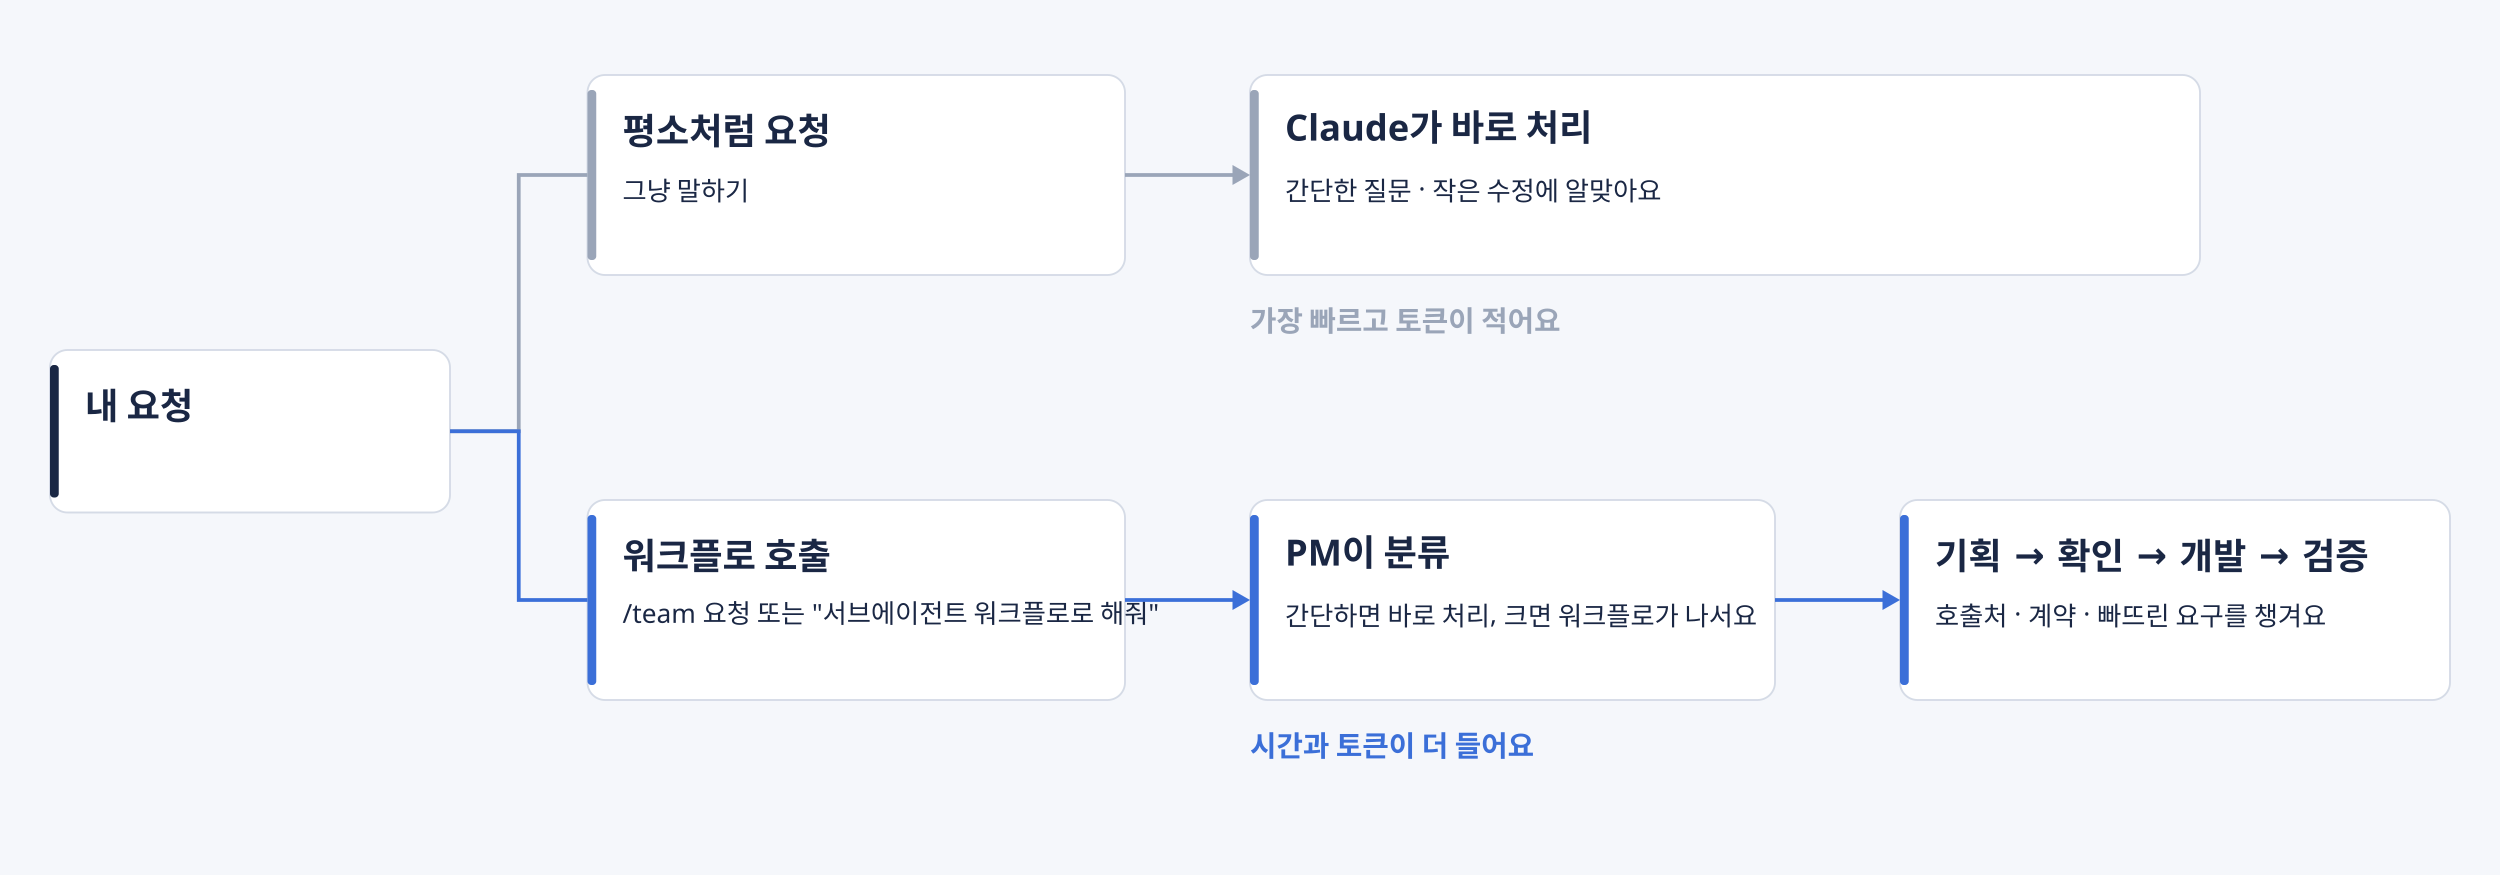
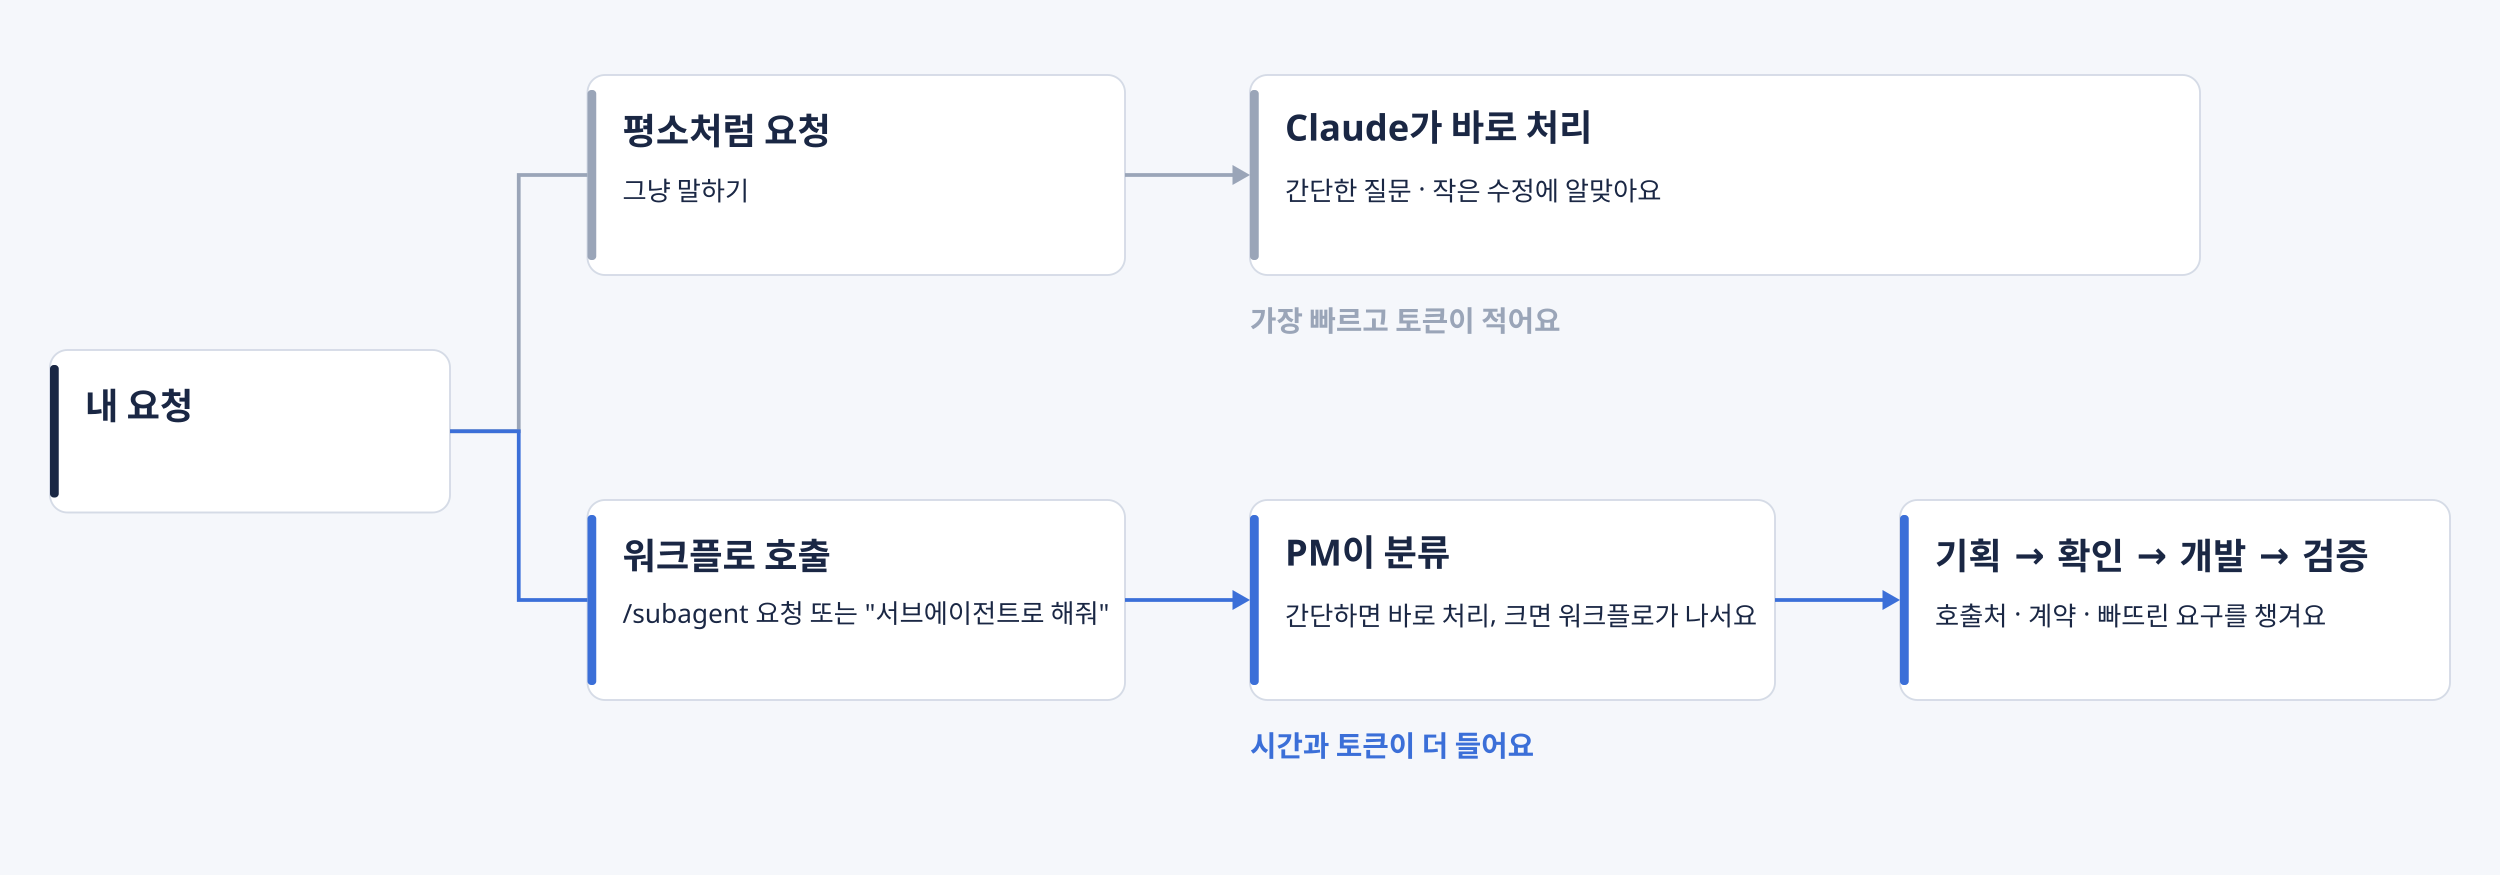
<svg xmlns="http://www.w3.org/2000/svg" width="2000" height="700" viewBox="0 0 2000 700">
  <rect width="2000" height="700" fill="#F5F7FB" />
  <rect x="40" y="280" width="320" height="130" rx="14" fill="white" stroke="#D5DBE6" stroke-width="1.5" />
  <rect x="40" y="292" width="7" height="106" rx="3" fill="#1A2744" />
  <text x="68" y="310" dominant-baseline="text-before-edge" font-family="Noto Sans KR, sans-serif" font-size="29" font-weight="700" fill="#1A2744">내 요청</text>
  <rect x="470" y="60" width="430" height="160" rx="14" fill="white" stroke="#D5DBE6" stroke-width="1.5" />
  <rect x="470" y="72" width="7" height="136" rx="3" fill="#9AA5B8" />
  <text x="498" y="90" dominant-baseline="text-before-edge" font-family="Noto Sans KR, sans-serif" font-size="29" font-weight="700" fill="#1A2744">평소처럼 요청</text>
  <text x="498" y="142" dominant-baseline="text-before-edge" font-family="Noto Sans KR, sans-serif" font-size="21" font-weight="400" fill="#1A2744">그냥 말하기</text>
  <rect x="1000" y="60" width="760" height="160" rx="14" fill="white" stroke="#D5DBE6" stroke-width="1.5" />
  <rect x="1000" y="72" width="7" height="136" rx="3" fill="#9AA5B8" />
  <text x="1028" y="90" dominant-baseline="text-before-edge" font-family="Noto Sans KR, sans-serif" font-size="29" font-weight="700" fill="#1A2744">Claude가 바로 처리</text>
  <text x="1028" y="142" dominant-baseline="text-before-edge" font-family="Noto Sans KR, sans-serif" font-size="21" font-weight="400" fill="#1A2744">간단한 질문 · 작은 수정에 알맞아요</text>
  <line x1="900" y1="140" x2="990" y2="140" stroke="#9AA5B8" stroke-width="3" />
  <polygon points="1000,140 986,132 986,148" fill="#9AA5B8" />
  <text x="1000" y="245" dominant-baseline="text-before-edge" font-family="Noto Sans KR, sans-serif" font-size="23" font-weight="700" fill="#9AA5B8">가장 빠르고 토큰이 적어요</text>
  <rect x="470" y="400" width="430" height="160" rx="14" fill="white" stroke="#D5DBE6" stroke-width="1.5" />
  <rect x="470" y="412" width="7" height="136" rx="3" fill="#3B6FD8" />
  <text x="498" y="430" dominant-baseline="text-before-edge" font-family="Noto Sans KR, sans-serif" font-size="29" font-weight="700" fill="#1A2744">워크플로 호출</text>
-   <text x="498" y="482" dominant-baseline="text-before-edge" font-family="Noto Sans KR, sans-serif" font-size="21" font-weight="400" fill="#1A2744">/team 요청 또는 "서브에이전트 워크플로로 해줘"</text>
+   <text x="498" y="482" dominant-baseline="text-before-edge" font-family="Noto Sans KR, sans-serif" font-size="21" font-weight="400" fill="#1A2744">/subagent 요청 또는 "서브에이전트로 해줘"</text>
  <rect x="1000" y="400" width="420" height="160" rx="14" fill="white" stroke="#D5DBE6" stroke-width="1.5" />
  <rect x="1000" y="412" width="7" height="136" rx="3" fill="#3B6FD8" />
  <text x="1028" y="430" dominant-baseline="text-before-edge" font-family="Noto Sans KR, sans-serif" font-size="29" font-weight="700" fill="#1A2744">PM이 분류</text>
  <text x="1028" y="482" dominant-baseline="text-before-edge" font-family="Noto Sans KR, sans-serif" font-size="21" font-weight="400" fill="#1A2744">간단하면 바로 처리, 크면 워크플로가 나서요</text>
  <rect x="1520" y="400" width="440" height="160" rx="14" fill="white" stroke="#D5DBE6" stroke-width="1.5" />
  <rect x="1520" y="412" width="7" height="136" rx="3" fill="#3B6FD8" />
  <text x="1548" y="430" dominant-baseline="text-before-edge" font-family="Noto Sans KR, sans-serif" font-size="29" font-weight="700" fill="#1A2744">기획 → 확인 → 개발 → 검증</text>
  <text x="1548" y="482" dominant-baseline="text-before-edge" font-family="Noto Sans KR, sans-serif" font-size="21" font-weight="400" fill="#1A2744">호출처 · 계약 · 빠뜨린 요구를 챙겨요</text>
  <line x1="900" y1="480" x2="990" y2="480" stroke="#3B6FD8" stroke-width="3" />
  <polygon points="1000,480 986,472 986,488" fill="#3B6FD8" />
  <line x1="1420" y1="480" x2="1510" y2="480" stroke="#3B6FD8" stroke-width="3" />
  <polygon points="1520,480 1506,472 1506,488" fill="#3B6FD8" />
  <text x="1000" y="585" dominant-baseline="text-before-edge" font-family="Noto Sans KR, sans-serif" font-size="23" font-weight="700" fill="#3B6FD8">시간과 토큰이 더 들어요</text>
  <polyline points="360,345 415,345 415,140 470,140" fill="none" stroke="#9AA5B8" stroke-width="3" />
  <polyline points="360,345 415,345 415,480 470,480" fill="none" stroke="#3B6FD8" stroke-width="3" />
</svg>
